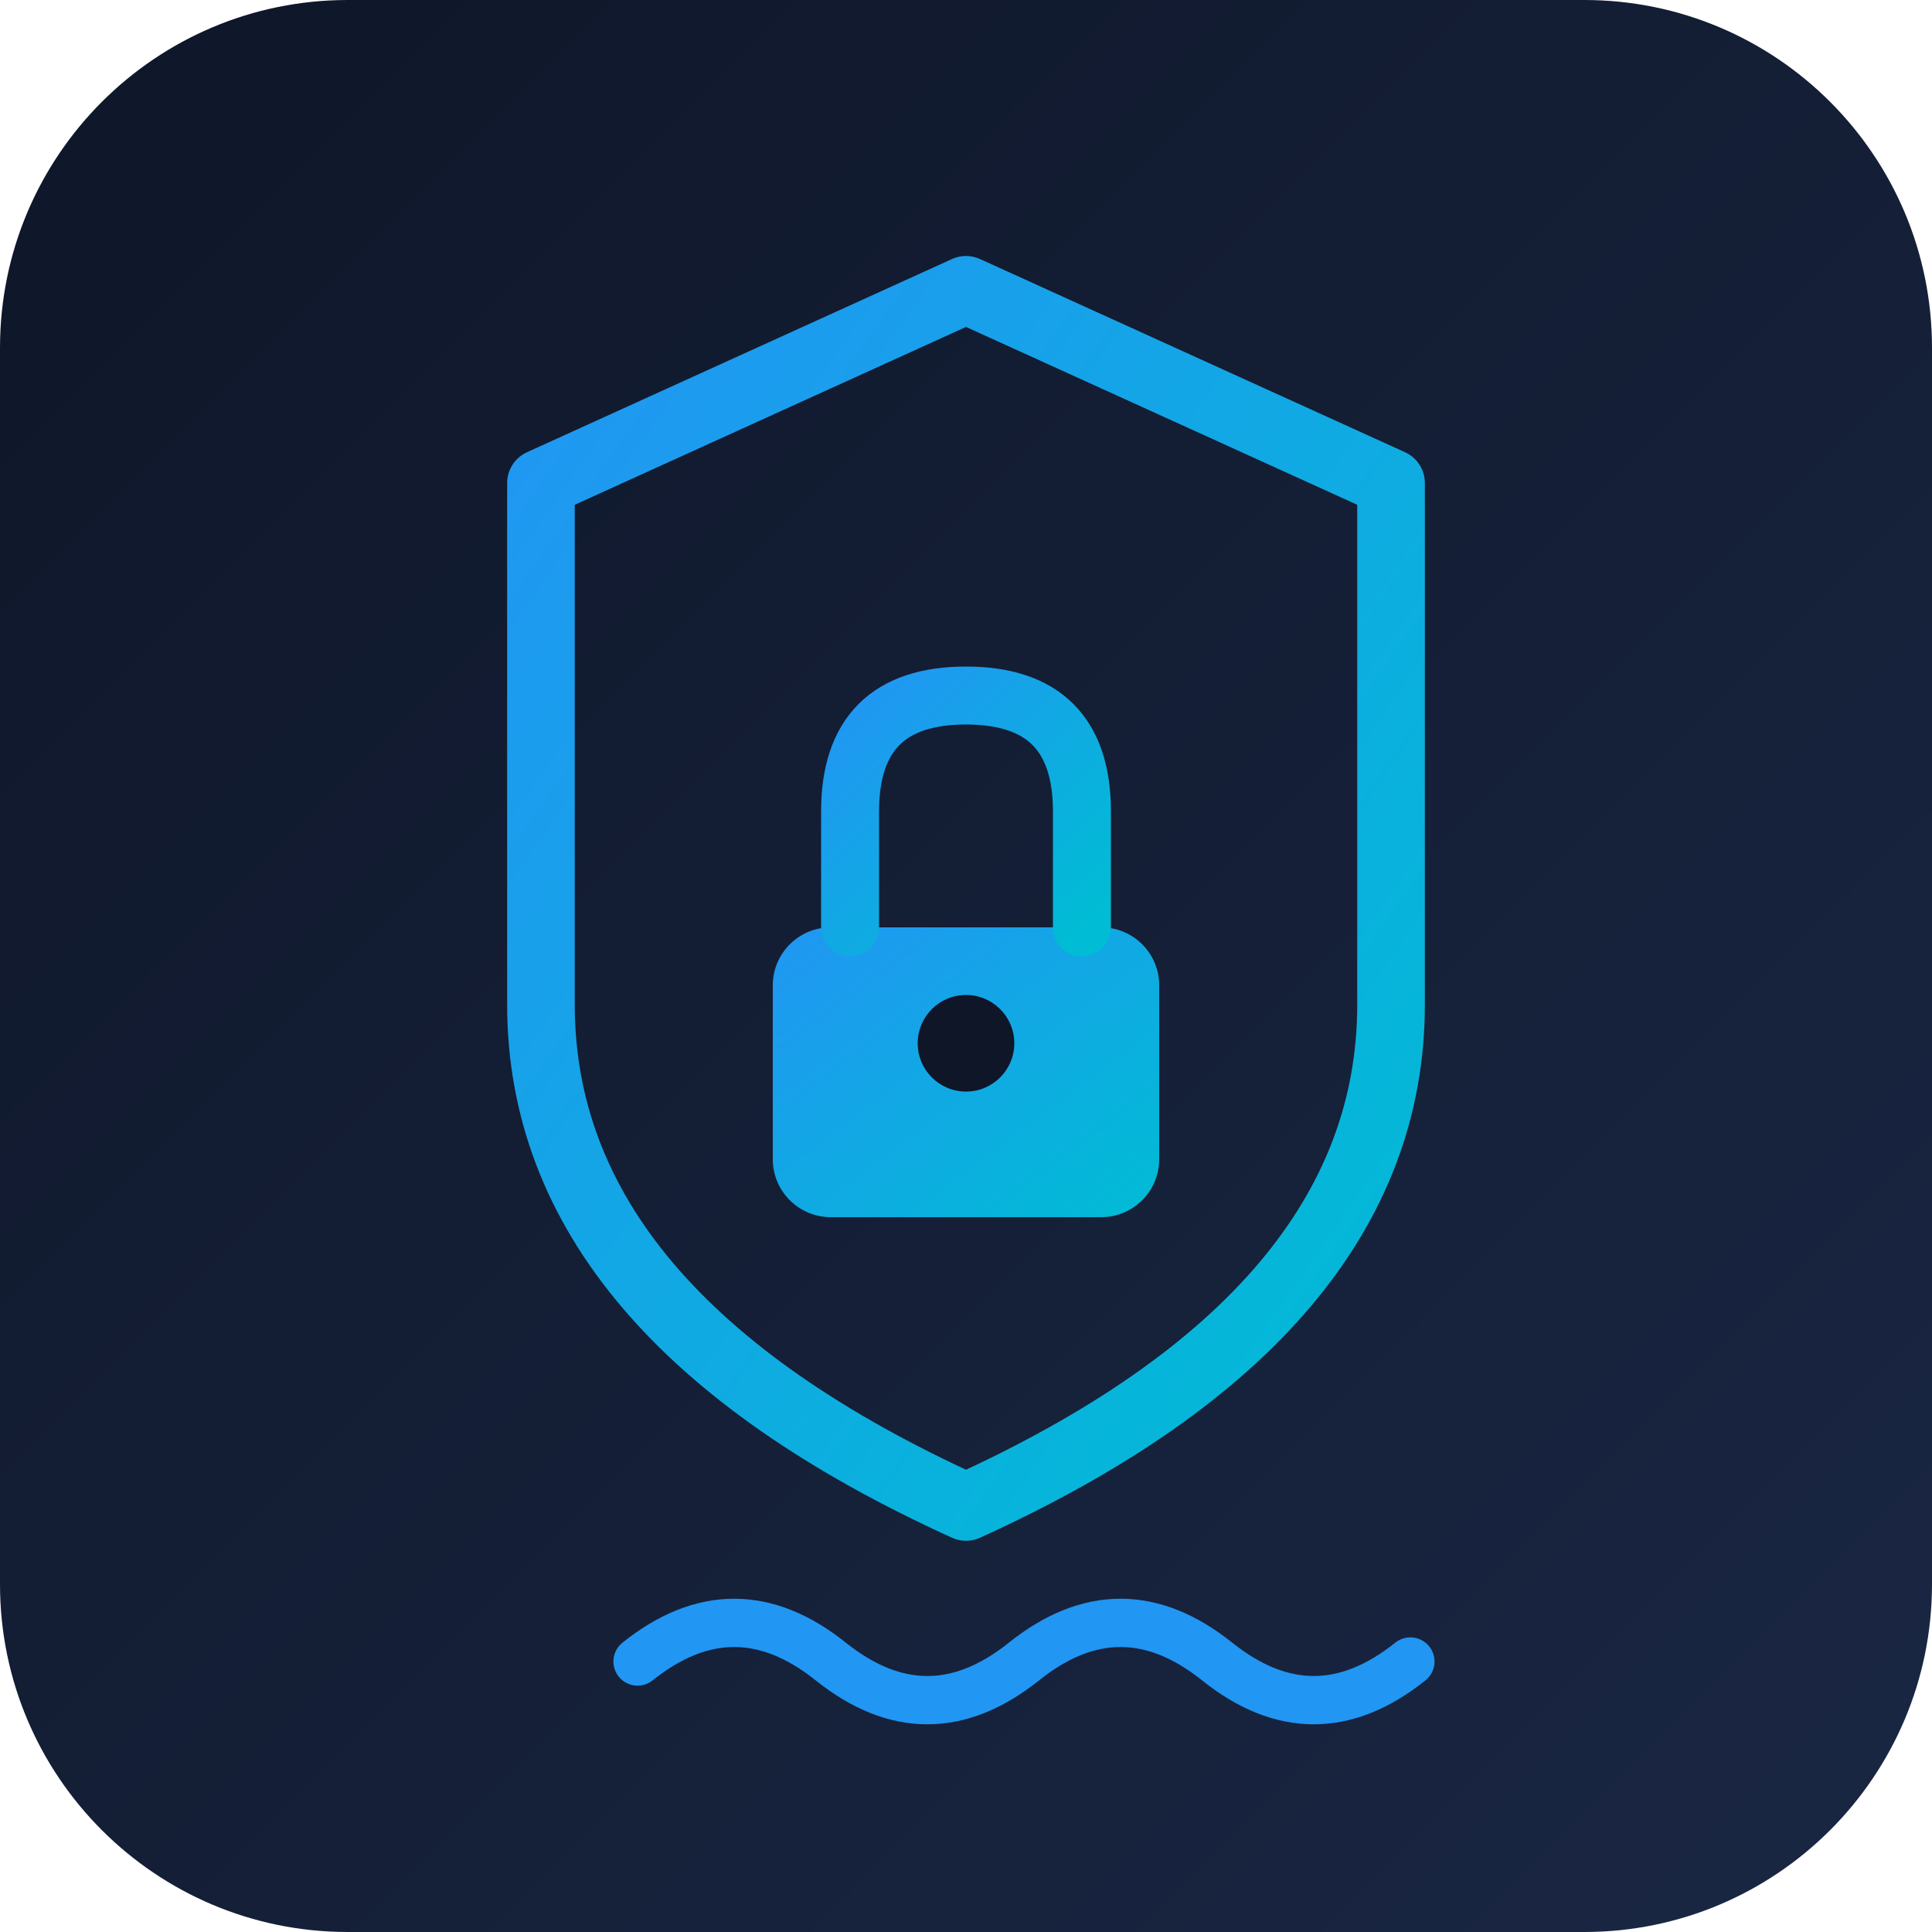
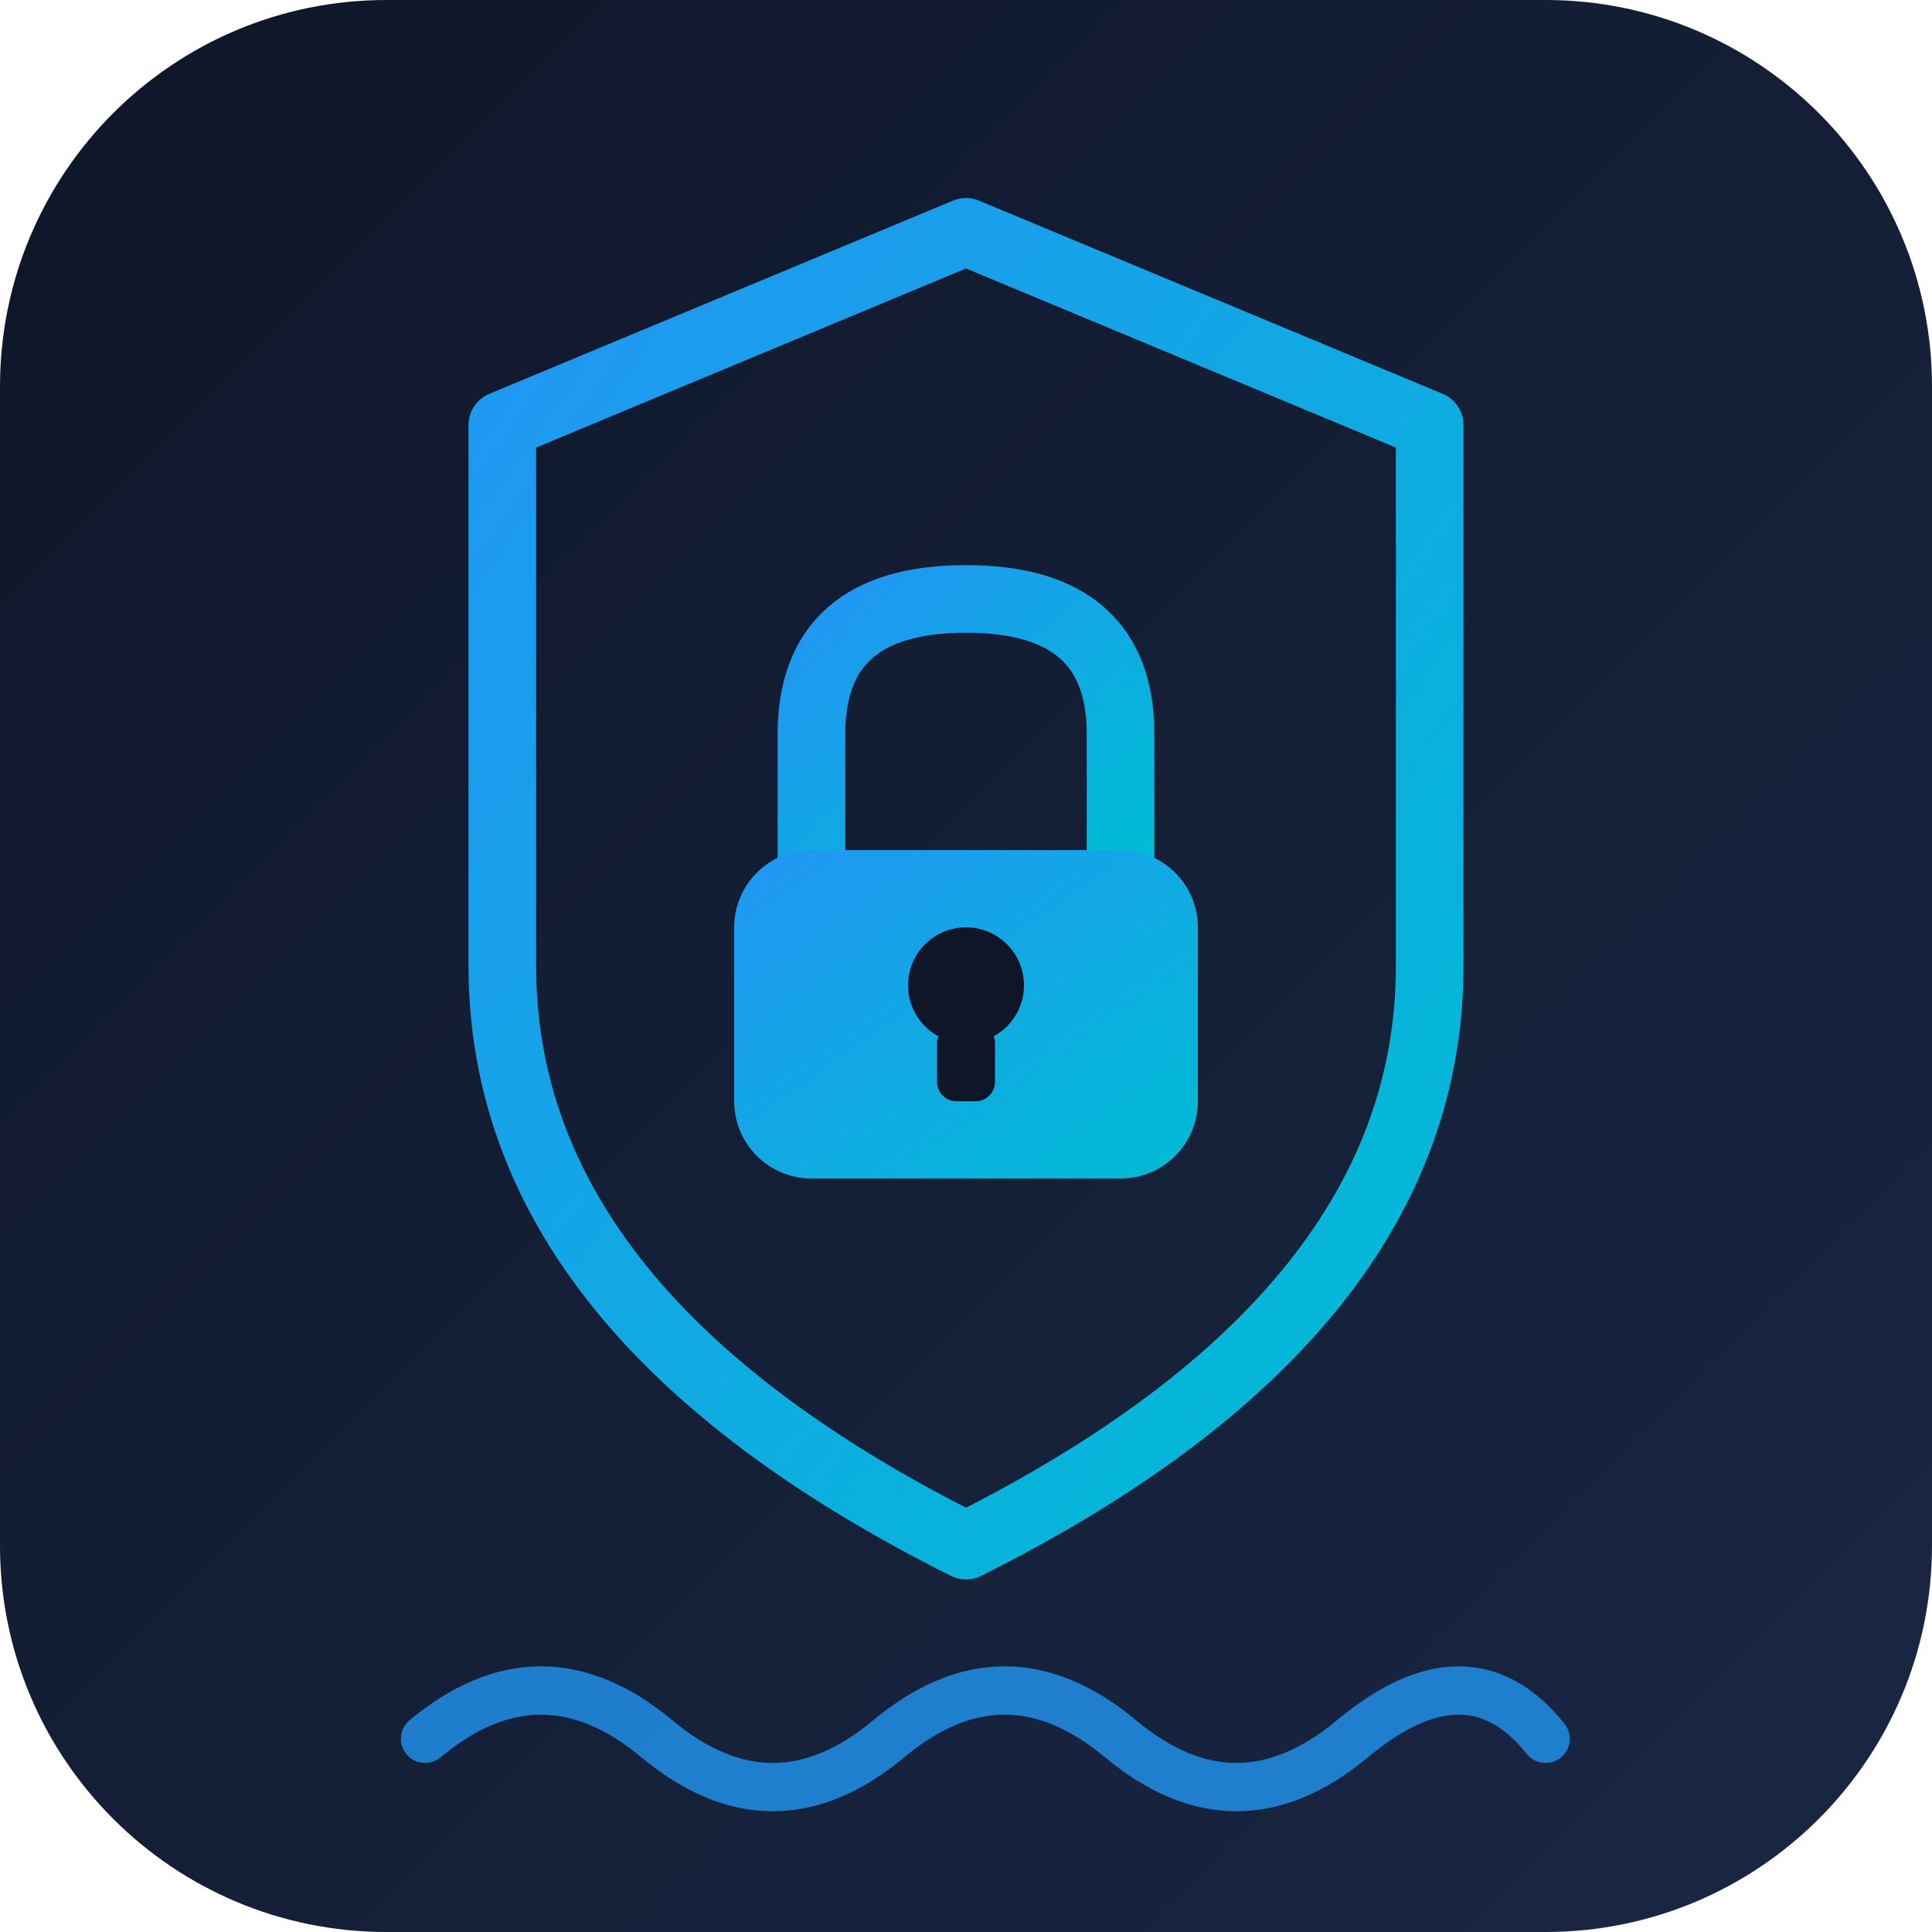
<svg xmlns="http://www.w3.org/2000/svg" viewBox="0 0 100 100">
  <defs>
    <linearGradient id="bg" x1="0%" y1="0%" x2="100%" y2="100%">
-       <stop offset="0%" style="stop-color:#0e1628" />
-       <stop offset="100%" style="stop-color:#1a2744" />
+       <stop offset="0%" stop-color="#0e1628" />
+       <stop offset="100%" stop-color="#1a2744" />
    </linearGradient>
-     <linearGradient id="acc" x1="0%" y1="0%" x2="100%" y2="100%">
-       <stop offset="0%" style="stop-color:#2196F3" />
-       <stop offset="100%" style="stop-color:#00bcd4" />
+     <linearGradient id="g1" x1="0%" y1="0%" x2="100%" y2="100%">
+       <stop offset="0%" stop-color="#2196F3" />
+       <stop offset="100%" stop-color="#00bcd4" />
    </linearGradient>
  </defs>
-   <rect width="100" height="100" rx="18" fill="url(#bg)" />
-   <path d="M50 15 L72 25 L72 52 Q72 68 50 78 Q28 68 28 52 L28 25 Z" fill="none" stroke="url(#acc)" stroke-width="3.5" stroke-linejoin="round" />
-   <rect x="40" y="48" width="20" height="15" rx="3" fill="url(#acc)" />
-   <path d="M44 48 L44 42 Q44 36 50 36 Q56 36 56 42 L56 48" fill="none" stroke="url(#acc)" stroke-width="3" stroke-linecap="round" />
-   <circle cx="50" cy="54" r="2.5" fill="#0e1628" />
-   <path d="M33 86 Q38 82 43 86 Q48 90 53 86 Q58 82 63 86 Q68 90 73 86" fill="none" stroke="#2196F3" stroke-width="2.5" stroke-linecap="round" />
+   <rect width="100" height="100" rx="20" fill="url(#bg)" />
+   <path d="M50 12 L74 22 L74 50 Q74 68 50 80 Q26 68 26 50 L26 22 Z" fill="none" stroke="url(#g1)" stroke-width="3.5" stroke-linejoin="round" stroke-linecap="round" />
+   <path d="M42 45 L42 38 Q42 31 50 31 Q58 31 58 38 L58 45" fill="none" stroke="url(#g1)" stroke-width="3.5" stroke-linecap="round" stroke-linejoin="round" />
+   <rect x="38" y="44" width="24" height="17" rx="4" fill="url(#g1)" />
+   <circle cx="50" cy="51" r="3" fill="#0e1628" />
+   <rect x="48.5" y="53" width="3" height="4" rx="1" fill="#0e1628" />
+   <path d="M22 90 Q28 85 34 90 Q40 95 46 90 Q52 85 58 90 Q64 95 70 90 Q76 85 80 90" fill="none" stroke="#2196F3" stroke-width="2.5" stroke-linecap="round" stroke-linejoin="round" opacity="0.8" />
</svg>
